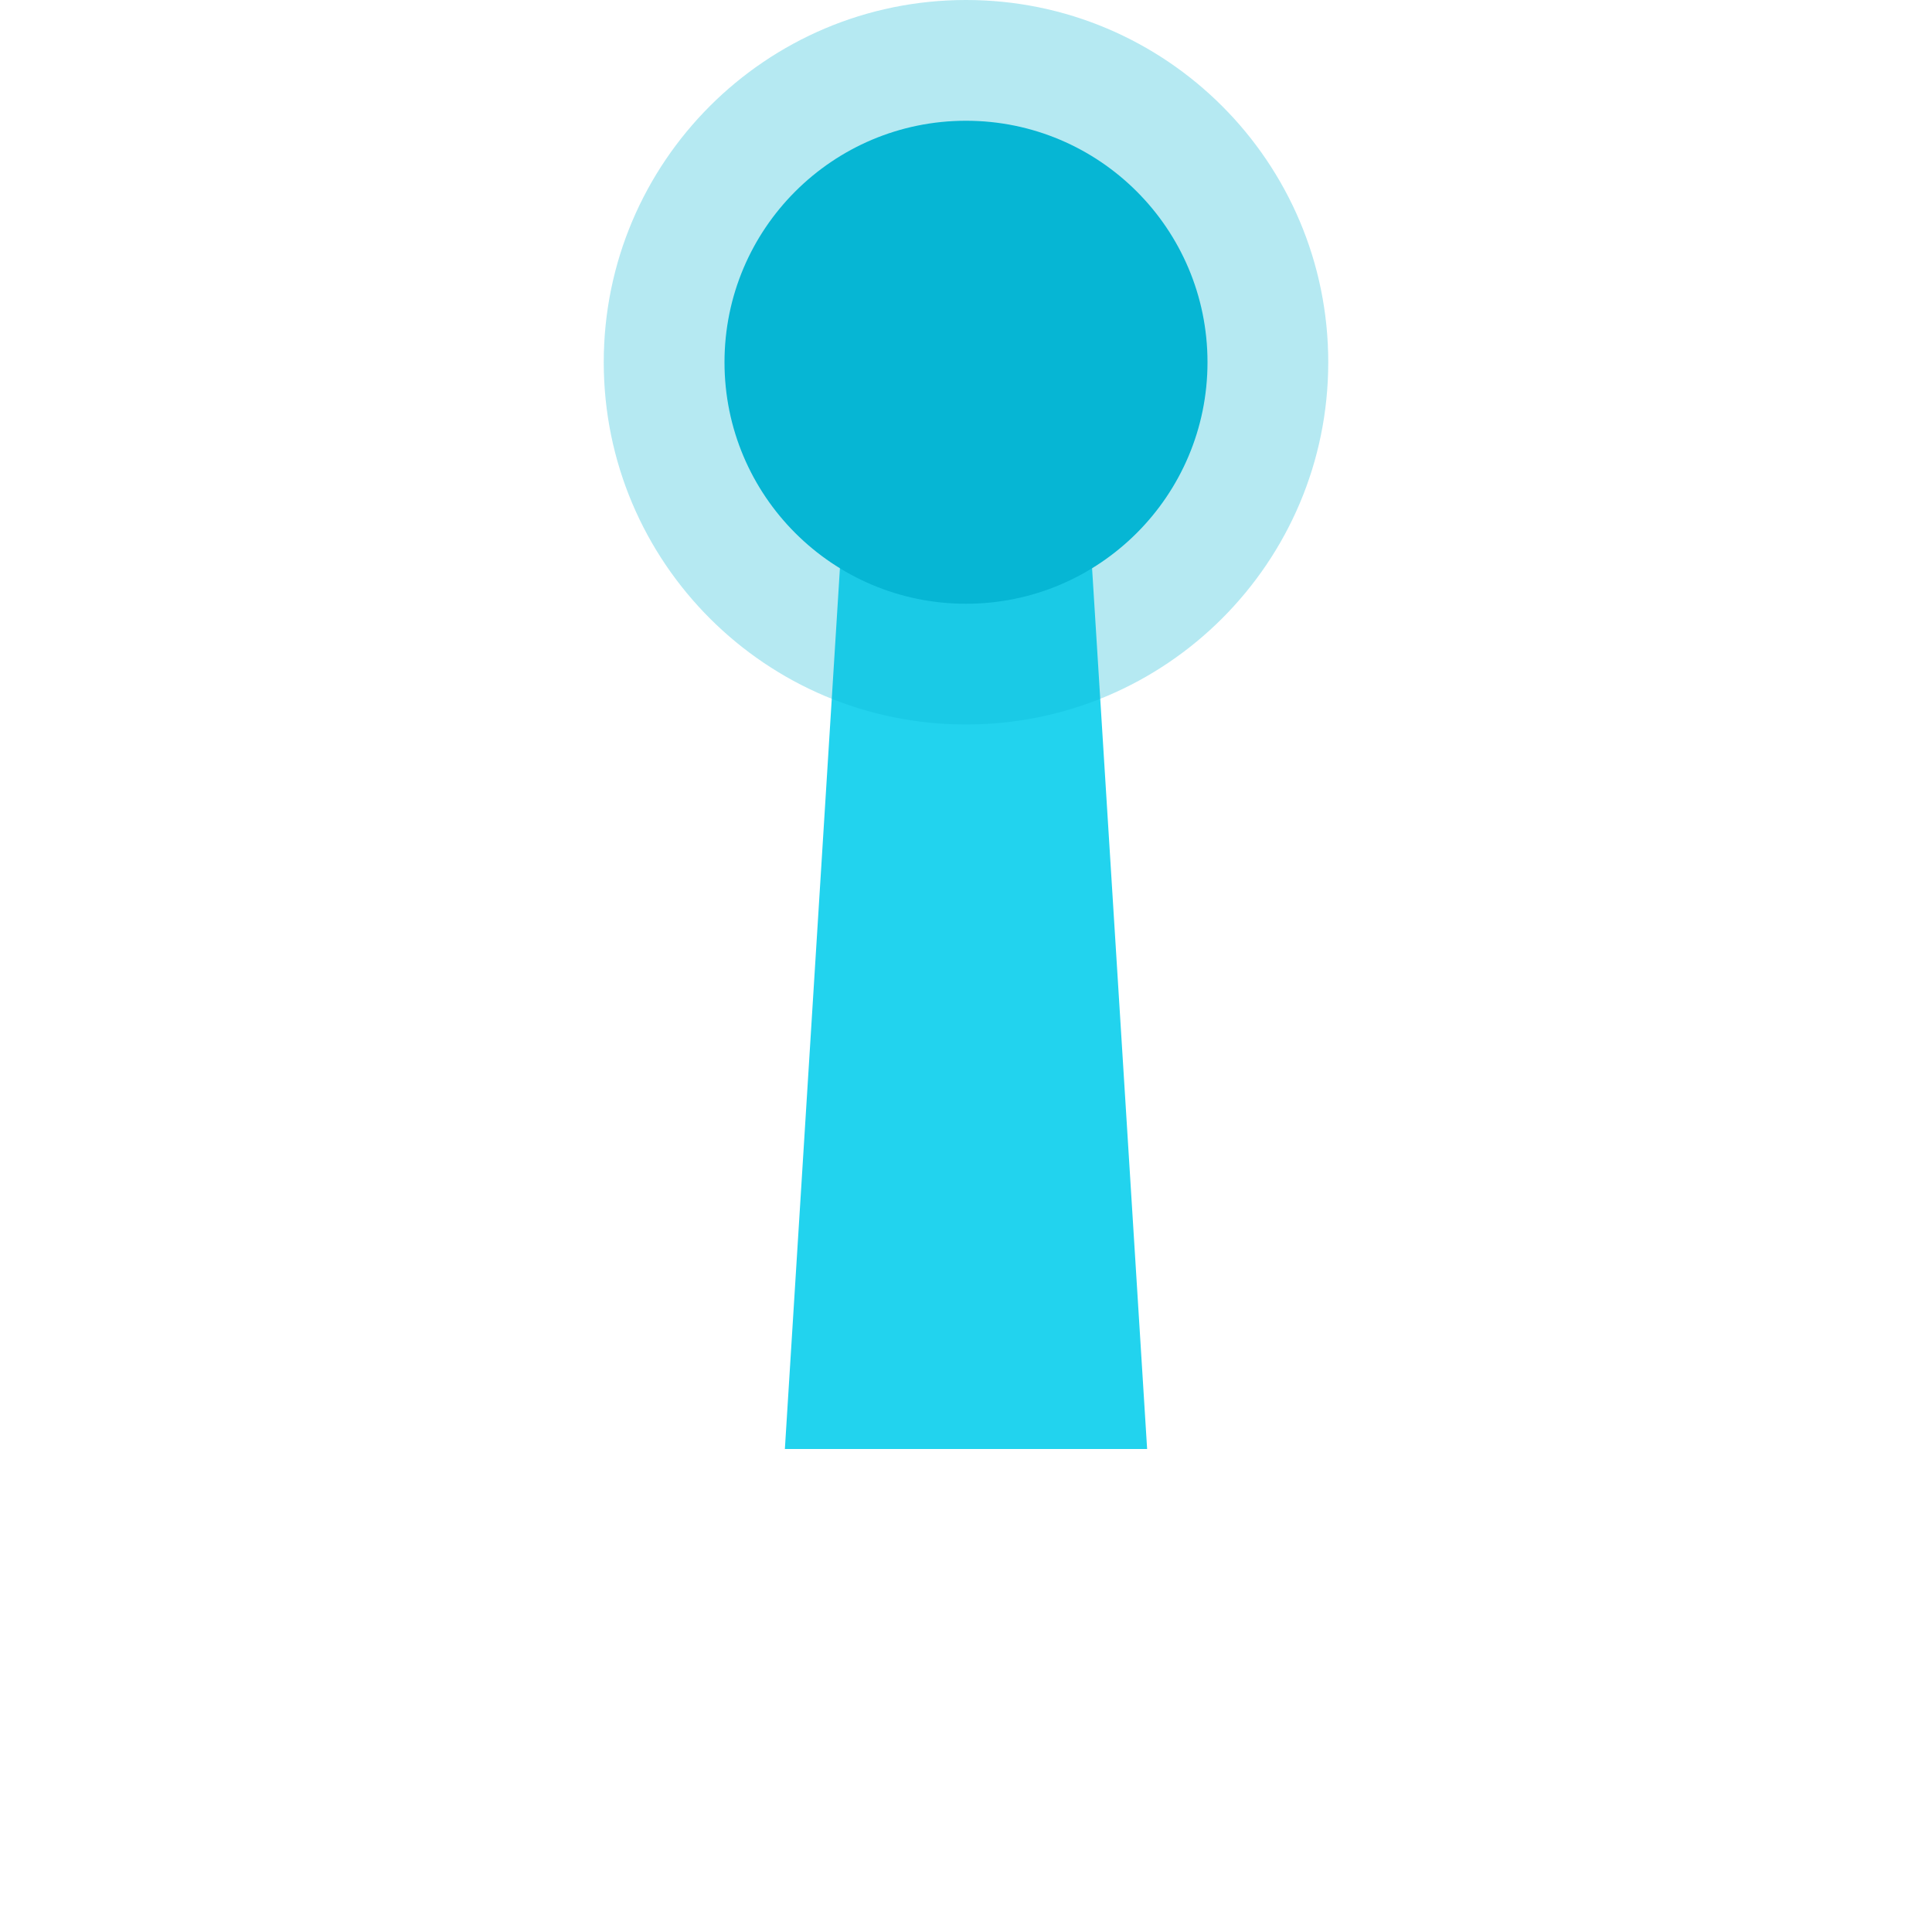
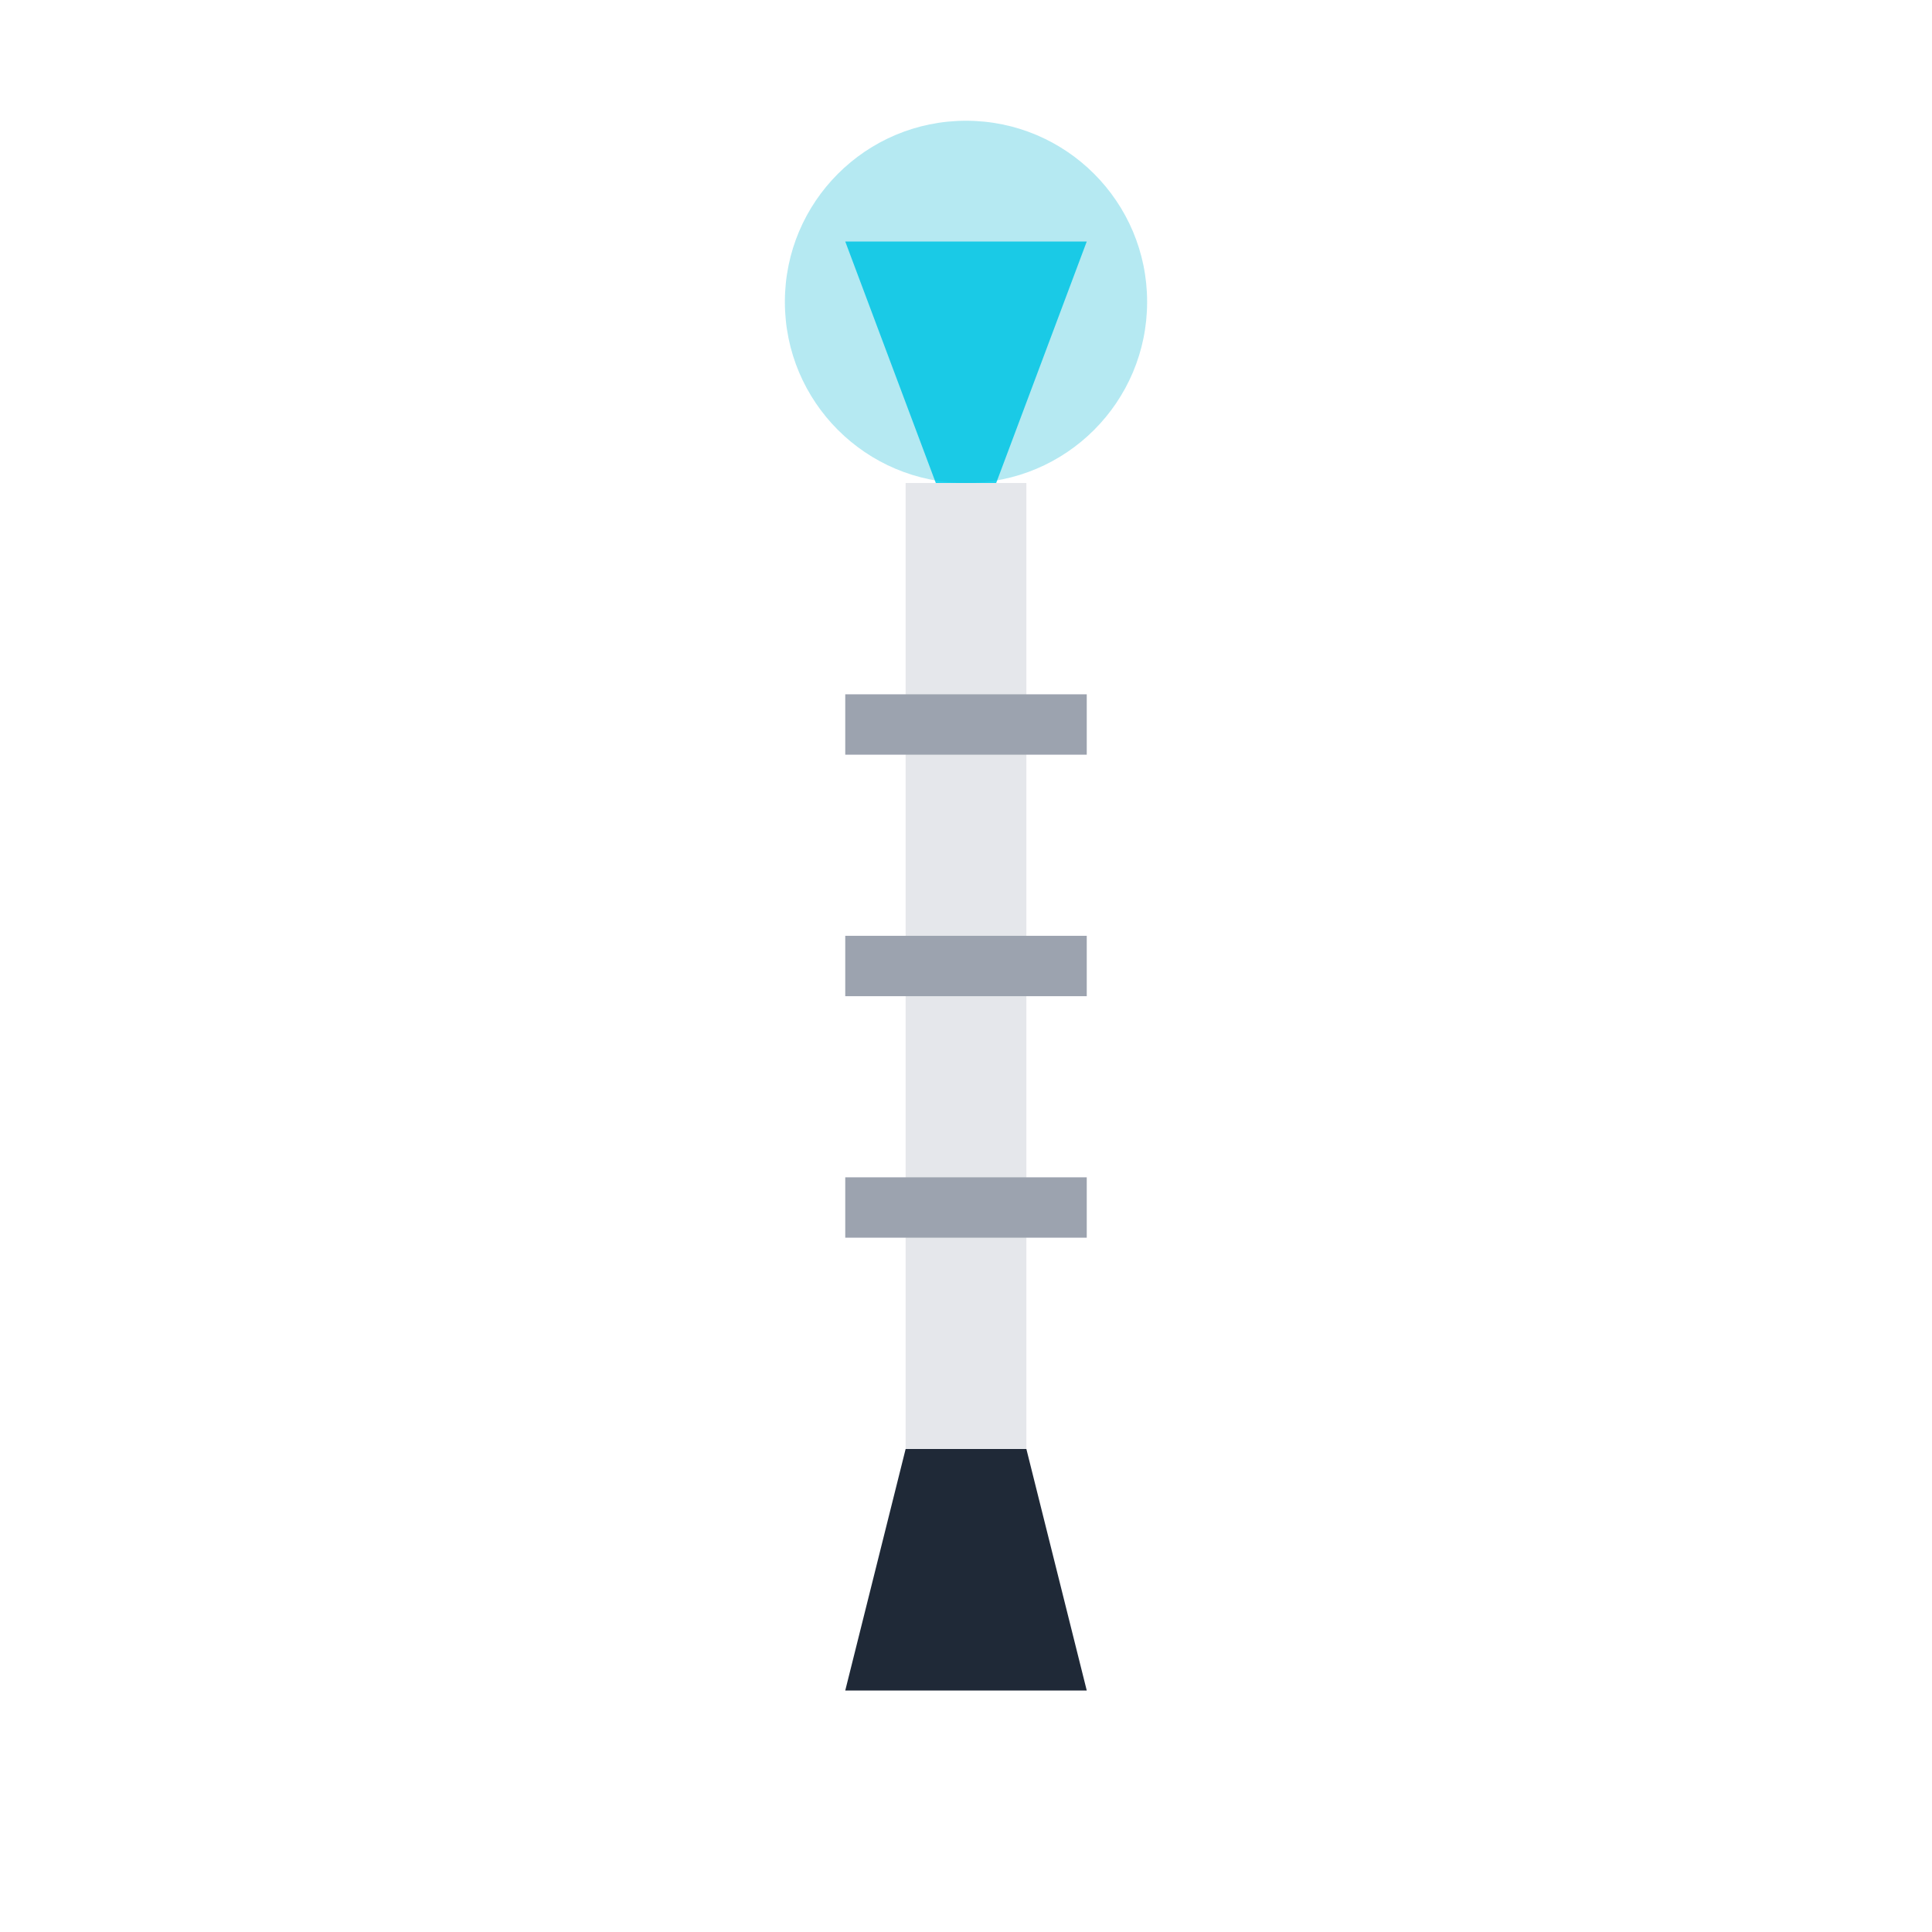
<svg xmlns="http://www.w3.org/2000/svg" width="32" height="32" viewBox="0 0 32 32" fill="none">
-   <path d="M14 8L18 8L19 24L13 24L14 8Z" fill="#22D3EE" />
-   <circle cx="16" cy="6" r="4" fill="#06B6D4">
-     <animate attributeName="opacity" values="0.5;1;0.5" dur="1s" repeatCount="indefinite" />
+   <path d="M15 8L17 8L17 24L15 24L15 8Z" fill="#E5E7EB" />
+   <path d="M14 12H18M14 16H18M14 20H18" stroke="#9CA3AF" strokeWidth="0.5" />
+   <path d="M14 4H18L16.5 8H15.5L14 4Z" fill="#22D3EE">
+     <animate attributeName="opacity" values="0.7;1;0.7" dur="1s" repeatCount="indefinite" />
+   </path>
+   <circle cx="16" cy="5" r="3" fill="#06B6D4" opacity="0.3">
+     <animate attributeName="r" values="2;3;2" dur="1s" repeatCount="indefinite" />
  </circle>
-   <circle cx="16" cy="6" r="6" fill="#06B6D4" opacity="0.3">
-     <animate attributeName="r" values="4;6;4" dur="1s" repeatCount="indefinite" />
-   </circle>
+   <path d="M15 24L14 28H18L17 24H15Z" fill="#1F2937" />
</svg>
